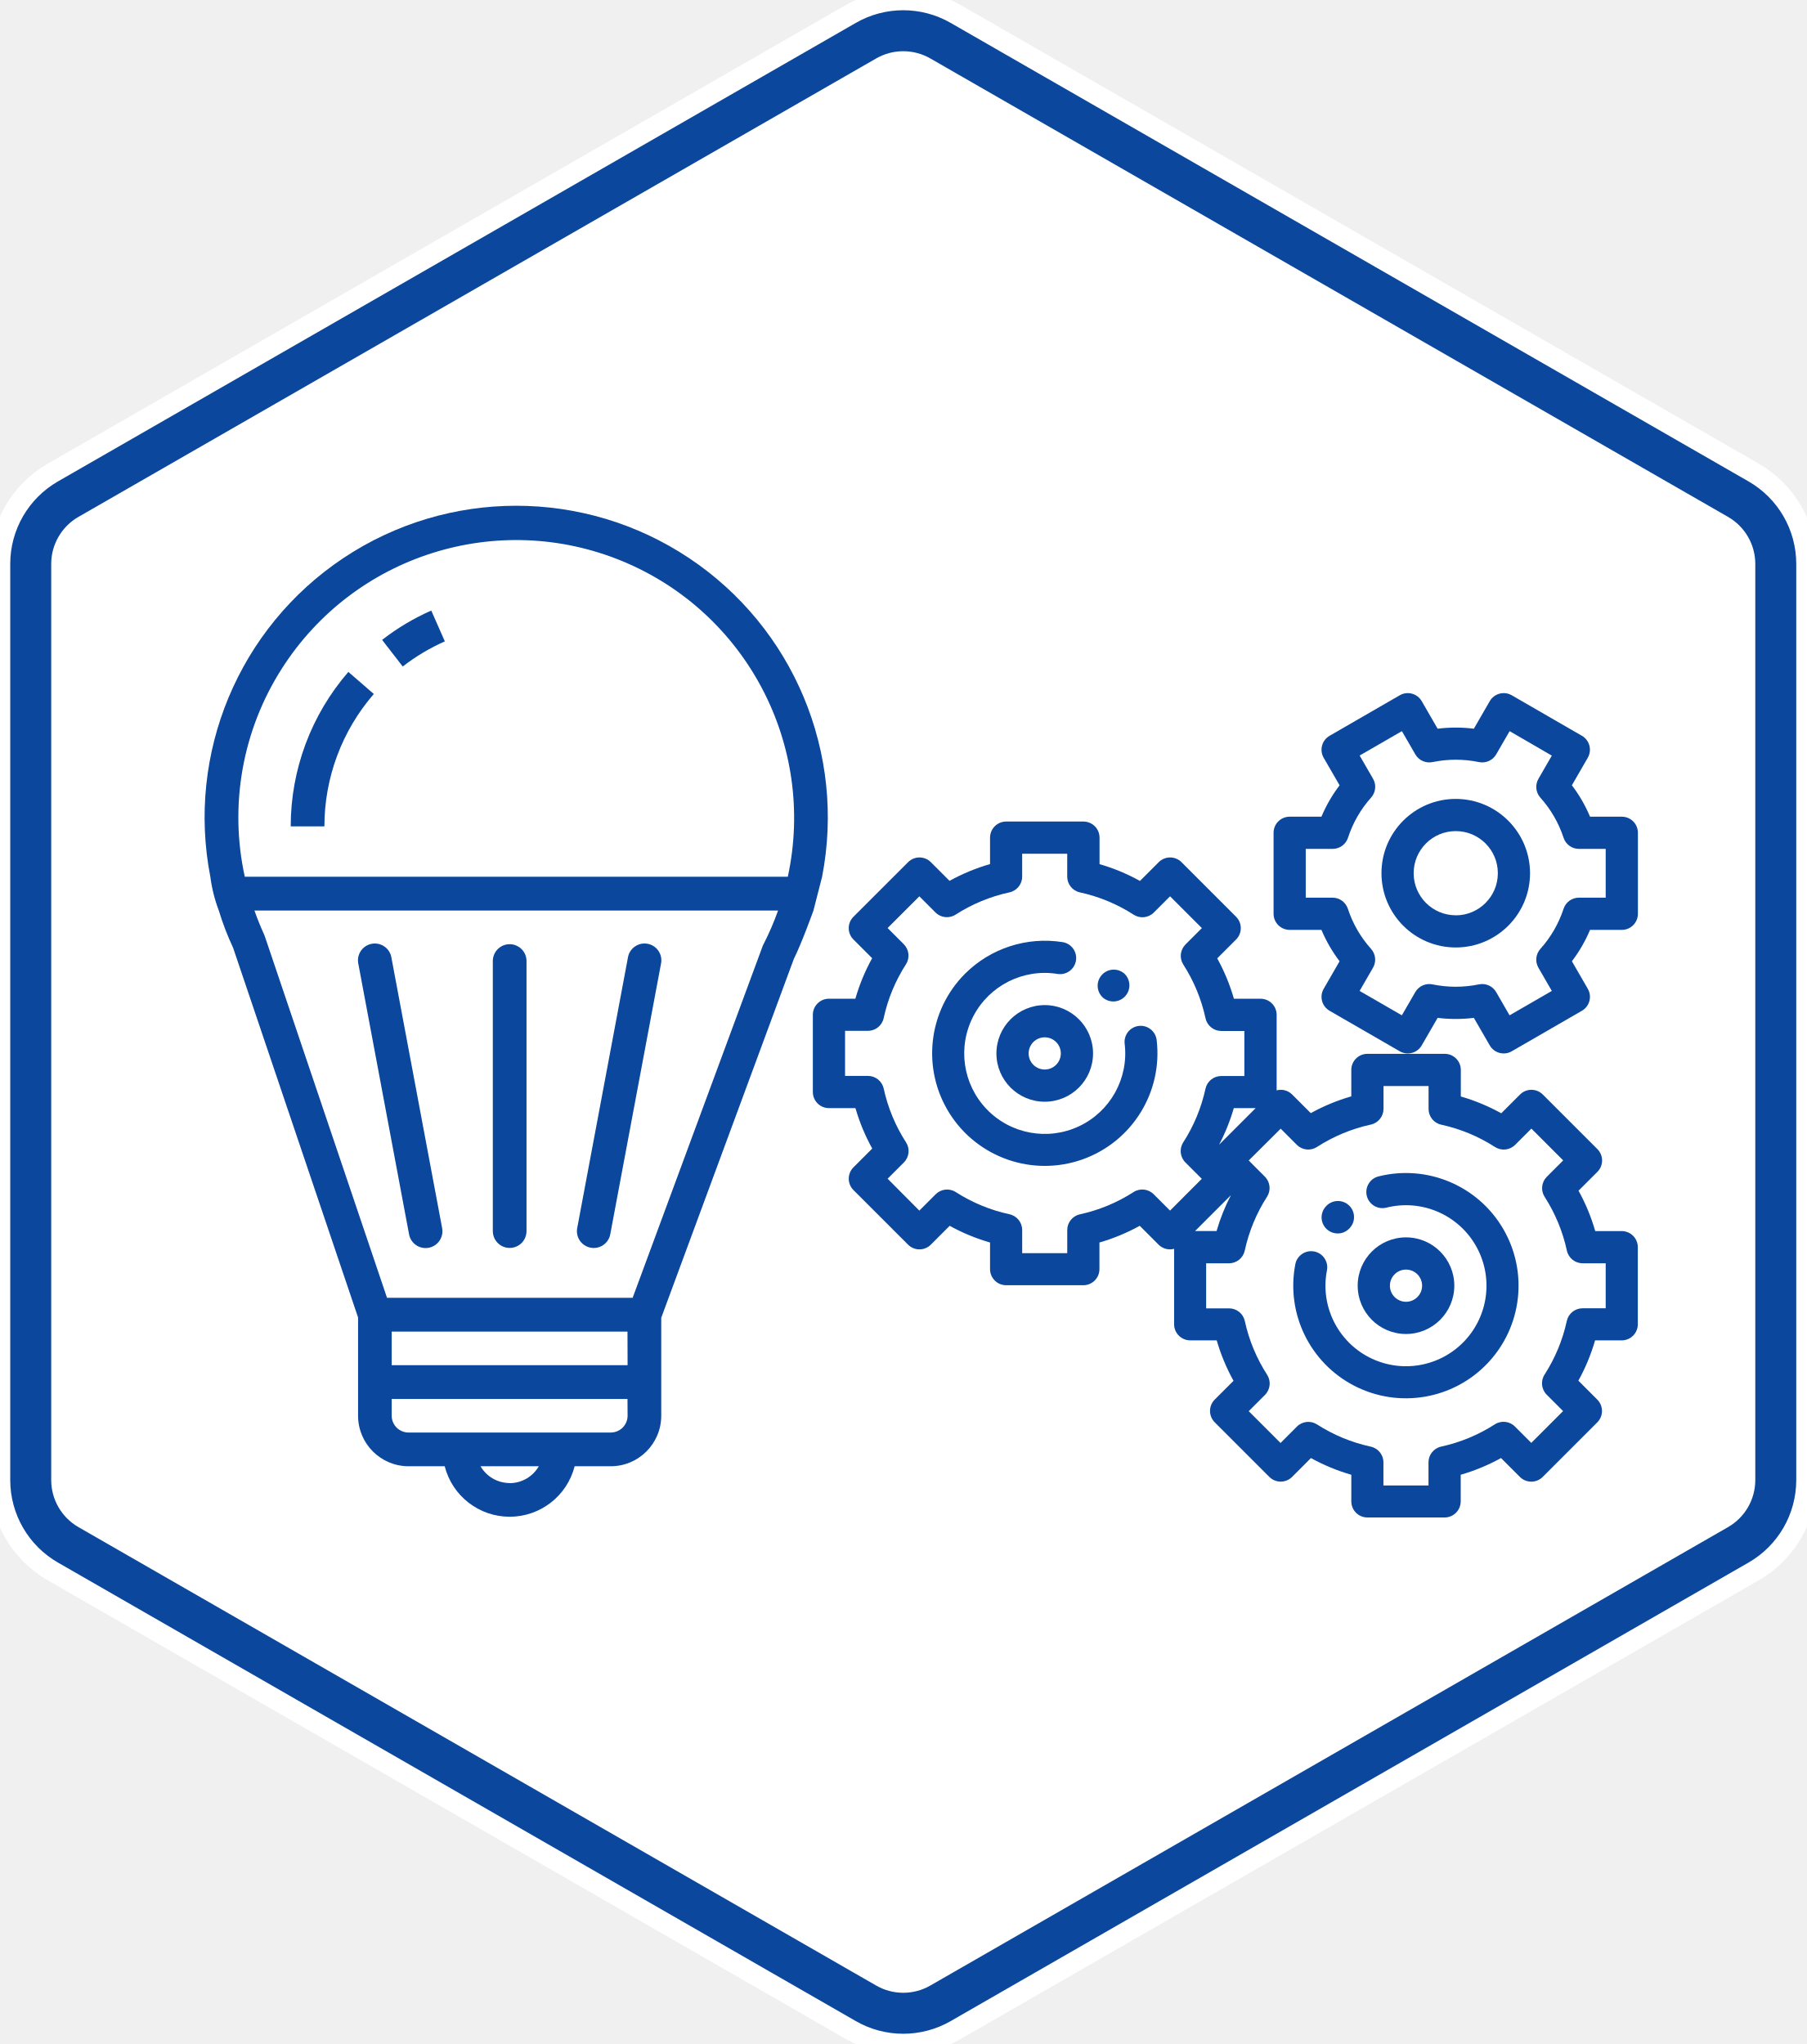
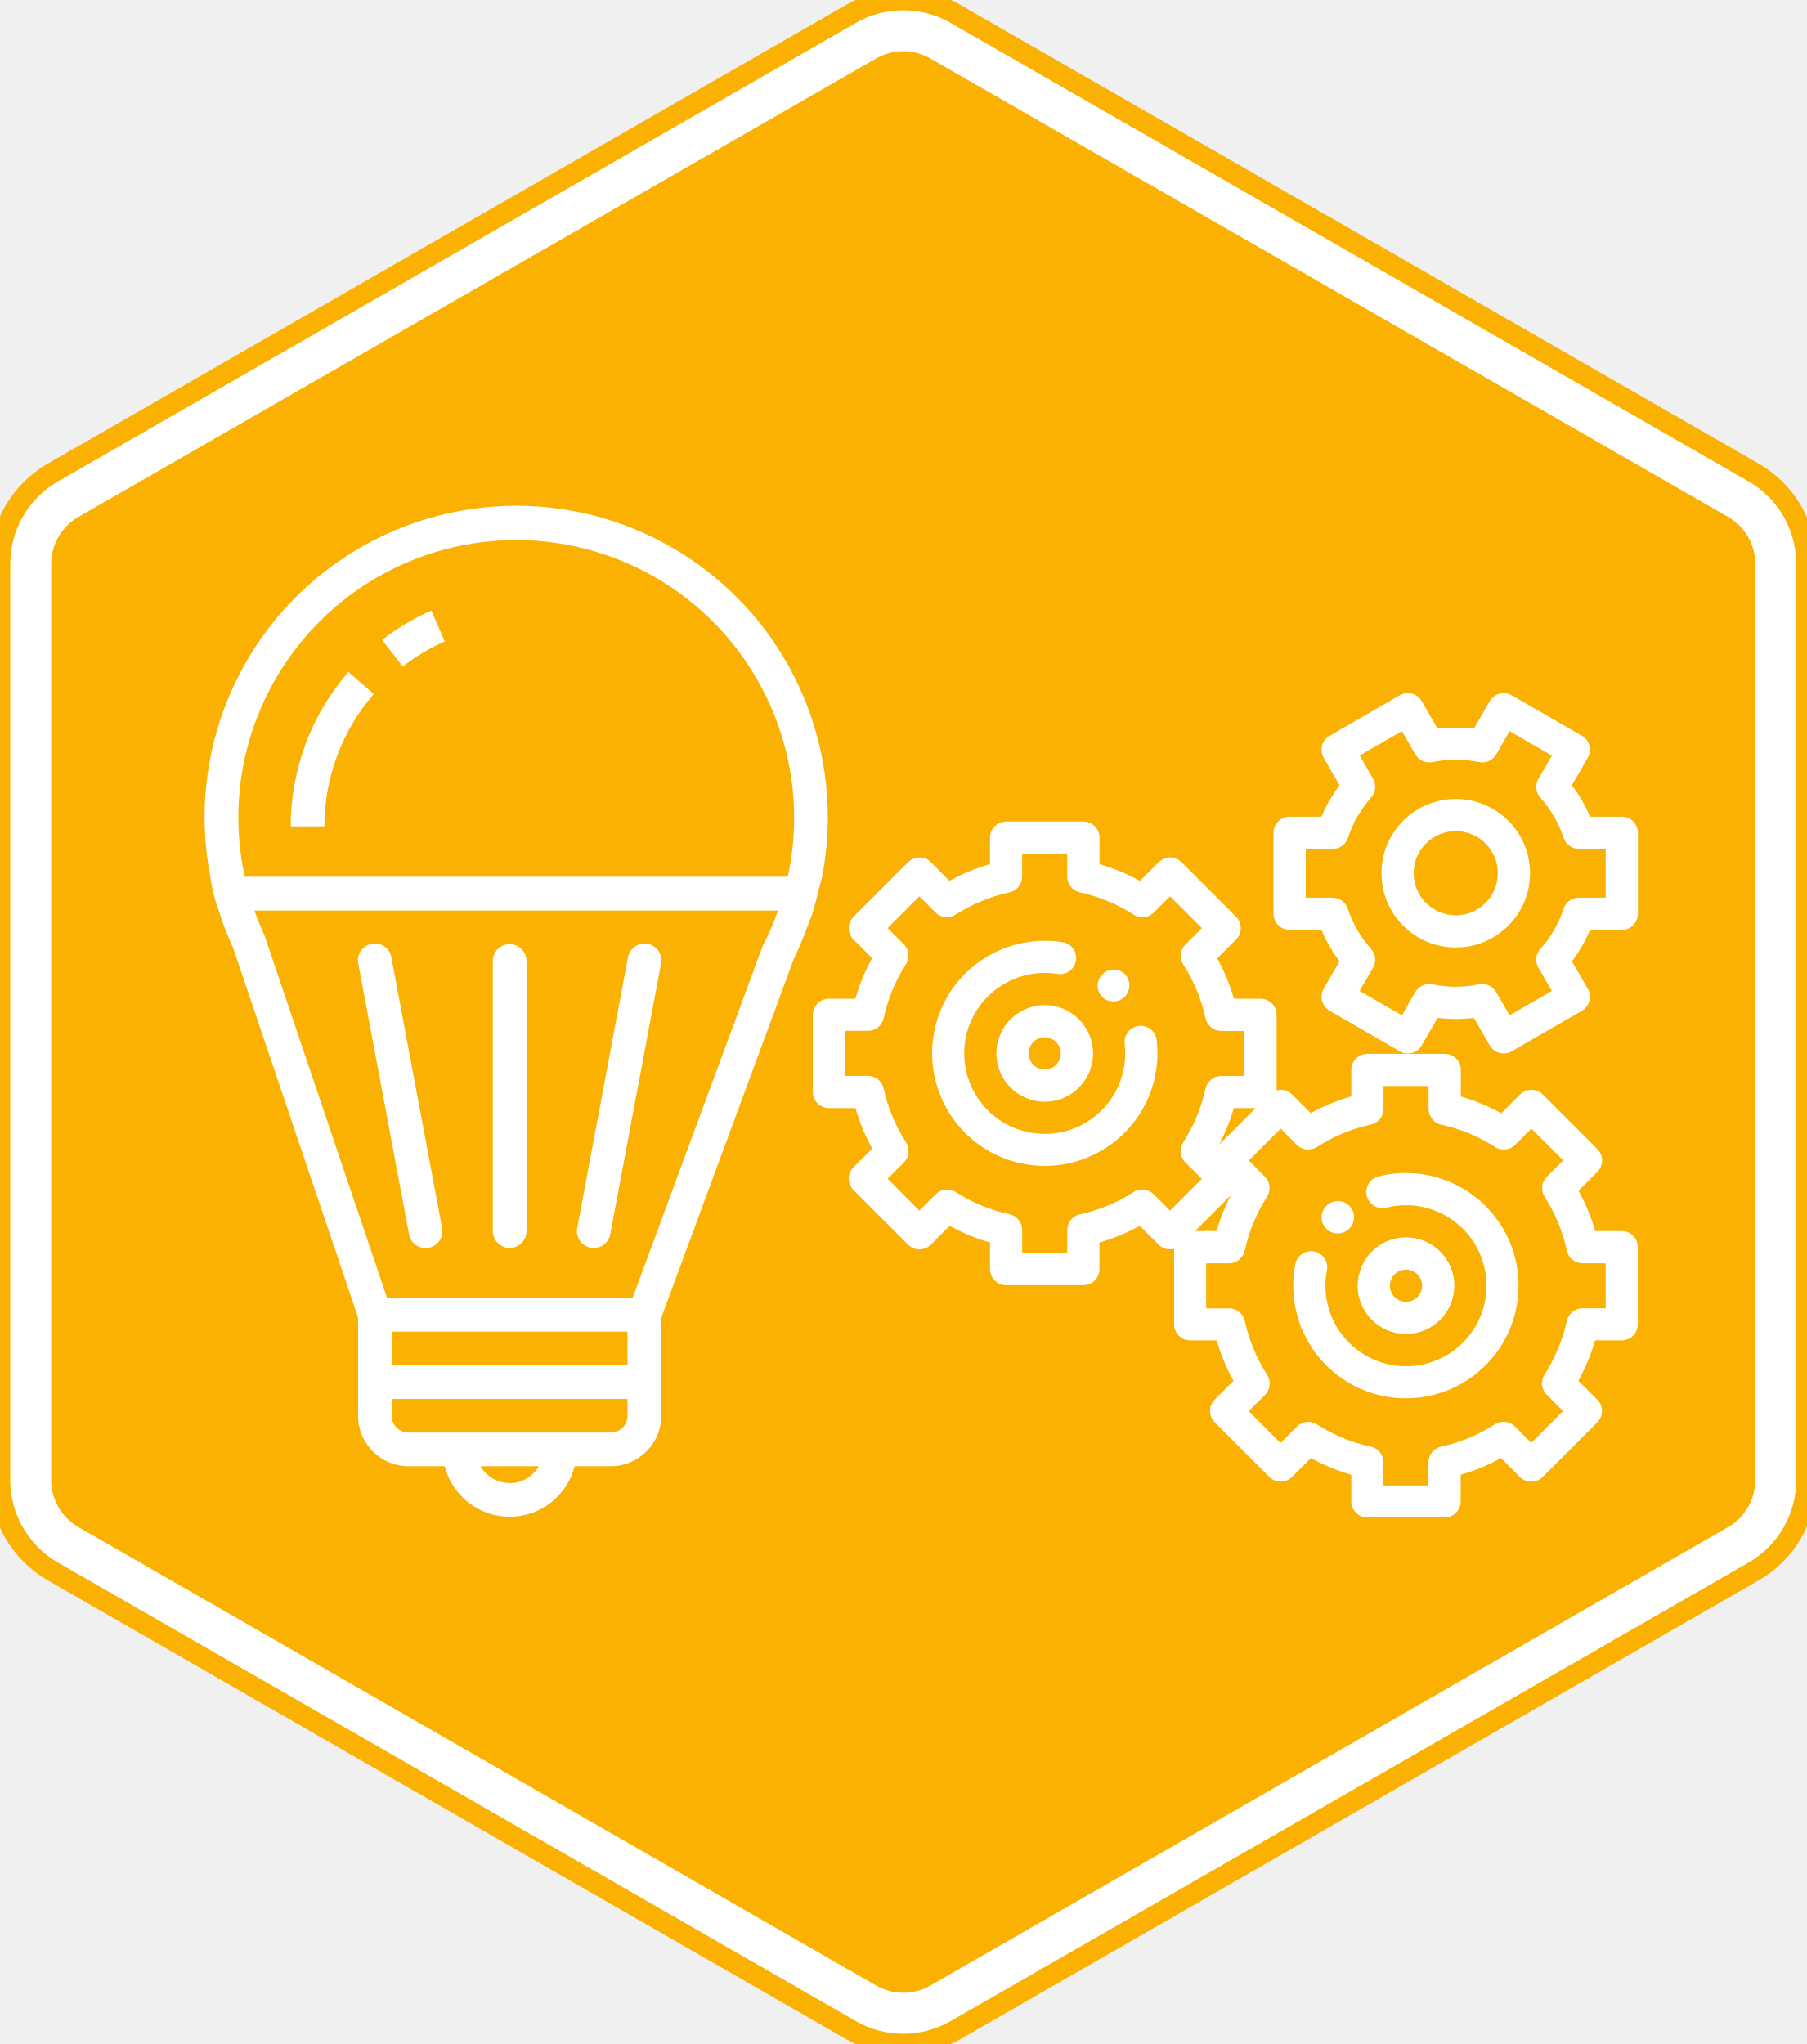
<svg xmlns="http://www.w3.org/2000/svg" width="88.202" height="99.804">
  <g data-name="Grupo 1022">
-     <g data-name="Trazado 1376" fill="#fff" stroke="#fff">
+     <g data-name="Trazado 1376" fill="#fab102" stroke="#fab102">
      <path d="M1.5 72.27V27.533c0-1.3.7-2.511 1.828-3.16L42.285 1.985a3.657 3.657 0 013.632 0l38.956 22.388a3.654 3.654 0 011.829 3.16V72.27c0 1.301-.7 2.512-1.829 3.16L45.917 97.82a3.657 3.657 0 01-3.632 0L3.328 75.43A3.654 3.654 0 011.5 72.27z" />
-       <path d="M85.202 27.533a2.15 2.15 0 00-1.076-1.859L45.17 3.285a2.152 2.152 0 00-2.138 0L4.076 25.674A2.15 2.15 0 003 27.534V72.27a2.15 2.15 0 001.076 1.86l38.956 22.388c.66.38 1.478.38 2.138 0L84.126 74.13a2.15 2.15 0 001.076-1.86V27.533m3 0V72.27a5.145 5.145 0 01-2.581 4.46L46.664 99.12a5.145 5.145 0 01-5.127 0L2.581 76.73A5.145 5.145 0 010 72.27V27.533c0-1.841.984-3.542 2.581-4.46L41.537.684a5.145 5.145 0 015.127 0l38.957 22.389a5.145 5.145 0 012.581 4.46z" fill="#0B489D" />
+       <path d="M85.202 27.533a2.15 2.15 0 00-1.076-1.859L45.17 3.285a2.152 2.152 0 00-2.138 0L4.076 25.674A2.15 2.15 0 003 27.534V72.27a2.15 2.15 0 001.076 1.86l38.956 22.388c.66.38 1.478.38 2.138 0L84.126 74.13a2.15 2.15 0 001.076-1.86V27.533m3 0V72.27a5.145 5.145 0 01-2.581 4.46L46.664 99.12a5.145 5.145 0 01-5.127 0L2.581 76.73A5.145 5.145 0 010 72.27V27.533c0-1.841.984-3.542 2.581-4.46L41.537.684a5.145 5.145 0 015.127 0l38.957 22.389a5.145 5.145 0 012.581 4.46z" fill="#fff" />
    </g>
    <g data-name="Grupo 565">
      <g data-name="Grupo 492">
        <g data-name="Grupo 491">
-           <path data-name="Trazado 1579" d="M24.884 46.103a.822.822 0 00-.822.822v13.158a.823.823 0 101.645 0V46.925a.822.822 0 00-.823-.822z" fill="#0B489D" />
+           <path data-name="Trazado 1579" d="M24.884 46.103a.822.822 0 00-.822.822v13.158a.823.823 0 101.645 0V46.925a.822.822 0 00-.823-.822z" fill="#fff" />
        </g>
      </g>
      <g data-name="Grupo 494">
        <g data-name="Grupo 493">
-           <path data-name="Trazado 1580" d="M21.581 59.933l-2.467-13.158a.822.822 0 00-1.628.234c0 .023.008.046.013.069l2.467 13.158a.822.822 0 101.615-.3z" fill="#0B489D" />
+           <path data-name="Trazado 1580" d="M21.581 59.933l-2.467-13.158a.822.822 0 00-1.628.234c0 .023.008.046.013.069l2.467 13.158a.822.822 0 101.615-.3z" fill="#fff" />
        </g>
      </g>
      <g data-name="Grupo 496">
        <g data-name="Grupo 495">
-           <path data-name="Trazado 1581" d="M31.655 46.09a.823.823 0 00-.987.615q-.008.034-.013.069l-2.467 13.158a.822.822 0 101.615.3l2.467-13.158a.822.822 0 00-.615-.984z" fill="#0B489D" />
+           <path data-name="Trazado 1581" d="M31.655 46.09a.823.823 0 00-.987.615q-.008.034-.013.069l-2.467 13.158a.822.822 0 101.615.3l2.467-13.158a.822.822 0 00-.615-.984z" fill="#fff" />
        </g>
      </g>
      <g data-name="Grupo 498">
        <g data-name="Grupo 497">
-           <path data-name="Trazado 1582" d="M40.138 42.814a15.214 15.214 0 10-29.868 0 7.26 7.26 0 00.413 1.645 13.66 13.66 0 00.7 1.824l6.1 18.048v4.8a2.467 2.467 0 002.468 2.463h1.761a3.274 3.274 0 006.345 0h1.761a2.467 2.467 0 002.467-2.467v-4.783l6.475-17.525c.383-.759.956-2.359.956-2.359zm-15.253 29.6a1.645 1.645 0 01-1.424-.822h2.847a1.645 1.645 0 01-1.423.827zm5.757-3.289a.822.822 0 01-.822.822h-9.869a.822.822 0 01-.827-.817v-.822h11.513zm0-2.467H19.124v-1.64h11.513zm6.633-20.55a.907.907 0 00-.039.09l-6.347 17.17H18.896l-5.967-17.653a1.169 1.169 0 00-.033-.082 14.758 14.758 0 01-.473-1.174h25.566a13.711 13.711 0 01-.714 1.654zm1.189-3.3H11.952a13.492 13.492 0 011.82-10.179 13.569 13.569 0 0124.692 10.185z" fill="#0B489D" />
+           <path data-name="Trazado 1582" d="M40.138 42.814a15.214 15.214 0 10-29.868 0 7.26 7.26 0 00.413 1.645 13.66 13.66 0 00.7 1.824l6.1 18.048v4.8a2.467 2.467 0 002.468 2.463h1.761a3.274 3.274 0 006.345 0h1.761a2.467 2.467 0 002.467-2.467v-4.783l6.475-17.525c.383-.759.956-2.359.956-2.359zm-15.253 29.6a1.645 1.645 0 01-1.424-.822h2.847a1.645 1.645 0 01-1.423.827zm5.757-3.289a.822.822 0 01-.822.822h-9.869a.822.822 0 01-.827-.817v-.822h11.513zm0-2.467H19.124v-1.64h11.513zm6.633-20.55a.907.907 0 00-.039.09l-6.347 17.17H18.896l-5.967-17.653a1.169 1.169 0 00-.033-.082 14.758 14.758 0 01-.473-1.174h25.566a13.711 13.711 0 01-.714 1.654zm1.189-3.3H11.952a13.492 13.492 0 011.82-10.179 13.569 13.569 0 0124.692 10.185z" fill="#fff" />
        </g>
      </g>
      <g data-name="Grupo 500">
        <g data-name="Grupo 499">
-           <path data-name="Trazado 1583" d="M21.056 29.812a11.472 11.472 0 00-2.4 1.432l1.007 1.3a9.934 9.934 0 012.056-1.228z" fill="#0B489D" />
+           <path data-name="Trazado 1583" d="M21.056 29.812a11.472 11.472 0 00-2.4 1.432l1.007 1.3a9.934 9.934 0 012.056-1.228z" fill="#fff" />
        </g>
      </g>
      <g data-name="Grupo 502">
        <g data-name="Grupo 501">
-           <path data-name="Trazado 1584" d="M17.009 32.808a11.513 11.513 0 00-2.815 7.543h1.645a9.863 9.863 0 012.412-6.465z" fill="#0B489D" />
+           <path data-name="Trazado 1584" d="M17.009 32.808a11.513 11.513 0 00-2.815 7.543h1.645a9.863 9.863 0 012.412-6.465z" fill="#fff" />
        </g>
      </g>
-       <g fill="#0B489D">
+       <g fill="#fff">
        <path data-name="Trazado 1685" d="M79.187 60.111h-1.3a9.513 9.513 0 00-.815-1.972l.92-.919a.786.786 0 000-1.112l-2.665-2.665a.786.786 0 00-1.112 0l-.916.916a9.517 9.517 0 00-1.974-.82v-1.297a.786.786 0 00-.786-.786h-3.776a.786.786 0 00-.786.786v1.291a9.508 9.508 0 00-1.978.819l-.912-.912a.78.78 0 00-.755-.2v-3.688a.786.786 0 00-.786-.786h-1.3a9.518 9.518 0 00-.815-1.971l.92-.92a.786.786 0 000-1.112l-2.664-2.665a.786.786 0 00-1.112 0l-.916.916a9.5 9.5 0 00-1.974-.82V40.9a.786.786 0 00-.786-.786h-3.774a.786.786 0 00-.786.786v1.291a9.509 9.509 0 00-1.978.819l-.912-.912a.786.786 0 00-1.112 0l-2.667 2.665a.786.786 0 000 1.112l.912.912a9.531 9.531 0 00-.819 1.978h-1.29a.787.787 0 00-.786.787v3.769a.786.786 0 00.786.786h1.294a9.512 9.512 0 00.82 1.974l-.916.916a.786.786 0 000 1.112l2.665 2.665a.786.786 0 001.112 0l.92-.92a9.517 9.517 0 001.971.815v1.3a.786.786 0 00.786.786h3.769a.786.786 0 00.786-.786v-1.3a9.524 9.524 0 001.968-.816l.923.924a.781.781 0 00.755.2v3.684a.787.787 0 00.786.786h1.294a9.518 9.518 0 00.82 1.974l-.916.916a.786.786 0 000 1.112l2.665 2.665a.786.786 0 001.112 0l.92-.92a9.516 9.516 0 001.971.815v1.3a.786.786 0 00.786.786h3.769a.786.786 0 00.786-.786v-1.3a9.506 9.506 0 001.968-.816l.923.923a.786.786 0 001.112 0l2.665-2.665a.787.787 0 000-1.112l-.923-.924a9.528 9.528 0 00.816-1.967h1.3a.787.787 0 00.786-.786v-3.769a.787.787 0 00-.779-.782zm-19.088-1.752a9.5 9.5 0 00-.7 1.749H58.35zm-.577-2.467a9.509 9.509 0 00.718-1.784h1.067zm-3.195 2.419a.786.786 0 00-.981-.105 7.974 7.974 0 01-2.619 1.086.786.786 0 00-.619.768v1.13h-2.2v-1.132a.786.786 0 00-.62-.768 7.975 7.975 0 01-2.623-1.084.786.786 0 00-.978.105l-.8.8-1.549-1.557.794-.794a.786.786 0 00.105-.982 7.964 7.964 0 01-1.09-2.625.787.787 0 00-.768-.619H41.26v-2.2h1.117a.786.786 0 00.768-.62 7.967 7.967 0 011.088-2.629.786.786 0 00-.106-.981l-.789-.79 1.549-1.548.789.789a.787.787 0 00.981.105 7.966 7.966 0 012.63-1.088.786.786 0 00.62-.769v-1.117h2.2v1.119a.786.786 0 00.619.768 7.968 7.968 0 012.626 1.09.787.787 0 00.982-.105l.794-.794 1.553 1.553-.8.8a.786.786 0 00-.106.98 7.972 7.972 0 011.085 2.623.786.786 0 00.768.62h1.128v2.2h-1.13a.786.786 0 00-.768.619 7.972 7.972 0 01-1.086 2.619.786.786 0 00.105.981l.8.8-1.55 1.552zm22.071 5.57h-1.131a.786.786 0 00-.768.619 7.976 7.976 0 01-1.086 2.619.786.786 0 00.105.981l.8.8-1.553 1.553-.8-.8a.786.786 0 00-.981-.105 7.97 7.97 0 01-2.619 1.086.787.787 0 00-.619.768v1.13h-2.2v-1.128a.786.786 0 00-.62-.768 7.97 7.97 0 01-2.623-1.085.787.787 0 00-.981.106l-.8.8-1.553-1.553.794-.794a.787.787 0 00.105-.982 7.969 7.969 0 01-1.09-2.625.787.787 0 00-.768-.619h-1.12v-2.2h1.117a.786.786 0 00.768-.62 7.974 7.974 0 011.088-2.629.786.786 0 00-.105-.981l-.789-.79 1.561-1.553.789.789a.786.786 0 00.981.105 7.974 7.974 0 012.63-1.094.786.786 0 00.62-.768v-1.115h2.2v1.12a.786.786 0 00.619.768 7.977 7.977 0 012.625 1.09.786.786 0 00.982-.105l.794-.794 1.553 1.553-.8.8a.786.786 0 00-.106.98 7.974 7.974 0 011.085 2.623.786.786 0 00.768.62h1.128zm0 0" />
        <path data-name="Trazado 1686" d="M65.312 60.228a.783.783 0 00.556-.231l.01-.01a.786.786 0 10-1.107-1.117l-.015.015a.786.786 0 00.556 1.342zm0 0" />
        <path data-name="Trazado 1687" d="M67.307 57.441a.786.786 0 00.381 1.526 3.931 3.931 0 11-2.9 3.062.786.786 0 10-1.544-.3 5.5 5.5 0 104.063-4.288zm0 0" />
        <path data-name="Trazado 1688" d="M71.007 62.777a2.359 2.359 0 10-2.359 2.359 2.361 2.361 0 002.359-2.359zm-3.145 0a.786.786 0 11.786.786.787.787 0 01-.786-.786zm0 0" />
        <path data-name="Trazado 1689" d="M53.806 48.672a.784.784 0 001.11-.006.789.789 0 00-.006-1.114l-.01-.01a.786.786 0 00-1.1 1.12zm0 0" />
        <path data-name="Trazado 1690" d="M55.6 50.094a.786.786 0 00-.688.874 3.931 3.931 0 11-3.278-3.413.786.786 0 00.248-1.553 5.524 5.524 0 00-4.765 1.543 5.5 5.5 0 109.357 3.237.787.787 0 00-.874-.688zm0 0" />
        <path data-name="Trazado 1691" d="M48.65 51.436a2.359 2.359 0 102.359-2.359 2.361 2.361 0 00-2.359 2.359zm3.145 0a.786.786 0 11-.786-.786.787.787 0 01.786.786zm0 0" />
        <path data-name="Trazado 1692" d="M79.184 39.876h-1.551a7.019 7.019 0 00-.886-1.532L77.523 37a.786.786 0 00-.288-1.074l-3.424-1.977a.786.786 0 00-1.074.288l-.776 1.344a7.188 7.188 0 00-1.769 0l-.776-1.344a.786.786 0 00-1.074-.288l-3.425 1.978a.786.786 0 00-.288 1.074l.776 1.344a7.045 7.045 0 00-.886 1.532h-1.551a.787.787 0 00-.786.786v3.955a.787.787 0 00.786.786h1.551a7.046 7.046 0 00.886 1.532l-.776 1.344a.786.786 0 00.288 1.074l3.425 1.978a.786.786 0 001.074-.288l.776-1.344a7.219 7.219 0 001.769 0l.776 1.344a.786.786 0 001.074.288l3.425-1.978a.786.786 0 00.288-1.074l-.776-1.344a7.045 7.045 0 00.886-1.532h1.551a.786.786 0 00.786-.786v-3.955a.786.786 0 00-.786-.786zm-.786 3.955h-1.309a.786.786 0 00-.747.541 5.5 5.5 0 01-1.134 1.961.786.786 0 00-.095.917l.655 1.135-2.063 1.191-.655-1.134a.786.786 0 00-.841-.377 5.622 5.622 0 01-2.267 0 .787.787 0 00-.841.377l-.655 1.134-2.063-1.191.655-1.135a.786.786 0 00-.095-.917 5.5 5.5 0 01-1.134-1.961.786.786 0 00-.747-.541h-1.309v-2.382h1.315a.786.786 0 00.747-.541 5.5 5.5 0 011.13-1.965.786.786 0 00.095-.917l-.655-1.135 2.063-1.191.655 1.134a.787.787 0 00.841.377 5.622 5.622 0 012.267 0 .787.787 0 00.841-.377l.655-1.134 2.061 1.195-.655 1.135a.786.786 0 00.095.917 5.5 5.5 0 011.134 1.961.786.786 0 00.747.541h1.309zm0 0" />
        <path data-name="Trazado 1693" d="M71.077 39.009a3.627 3.627 0 103.627 3.627 3.631 3.631 0 00-3.627-3.627zm0 5.682a2.055 2.055 0 112.055-2.055 2.057 2.057 0 01-2.055 2.058zm0 0" />
      </g>
    </g>
  </g>
</svg>
